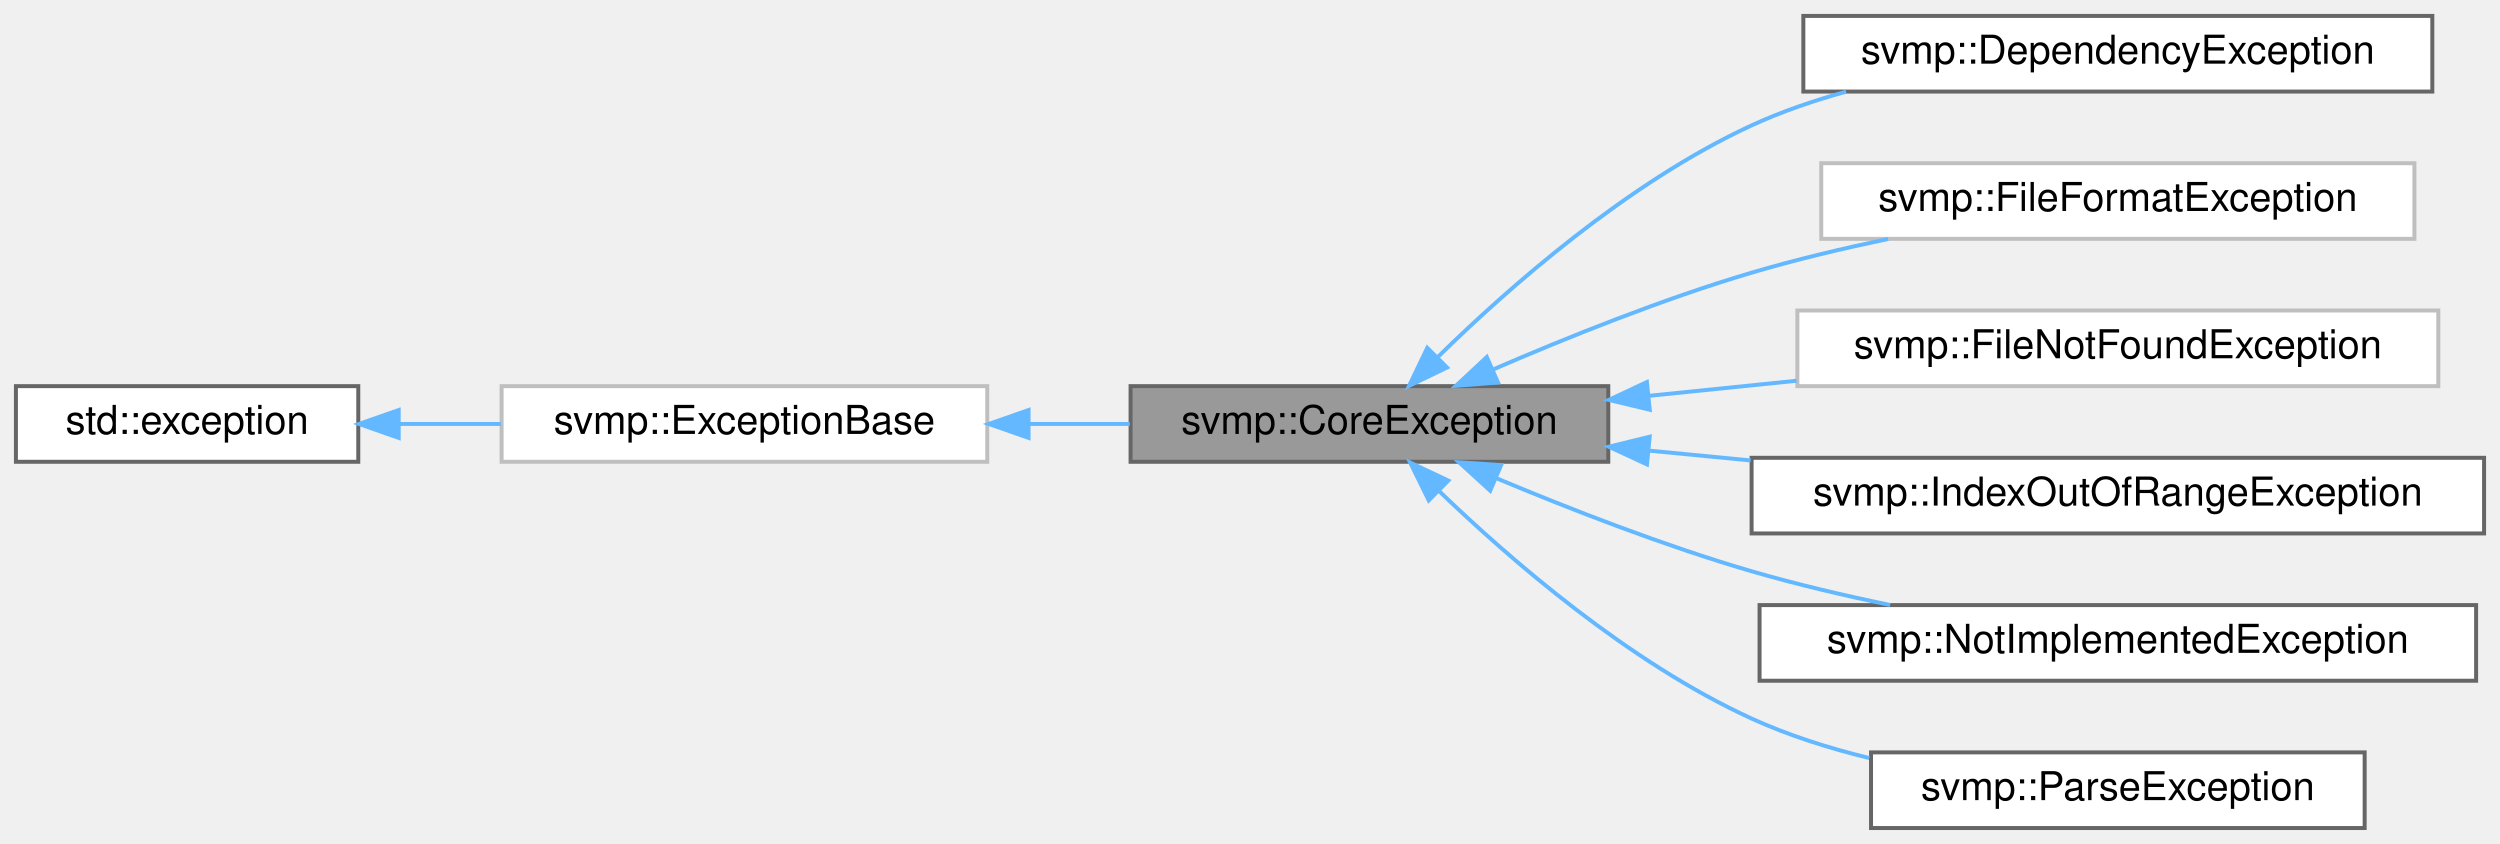
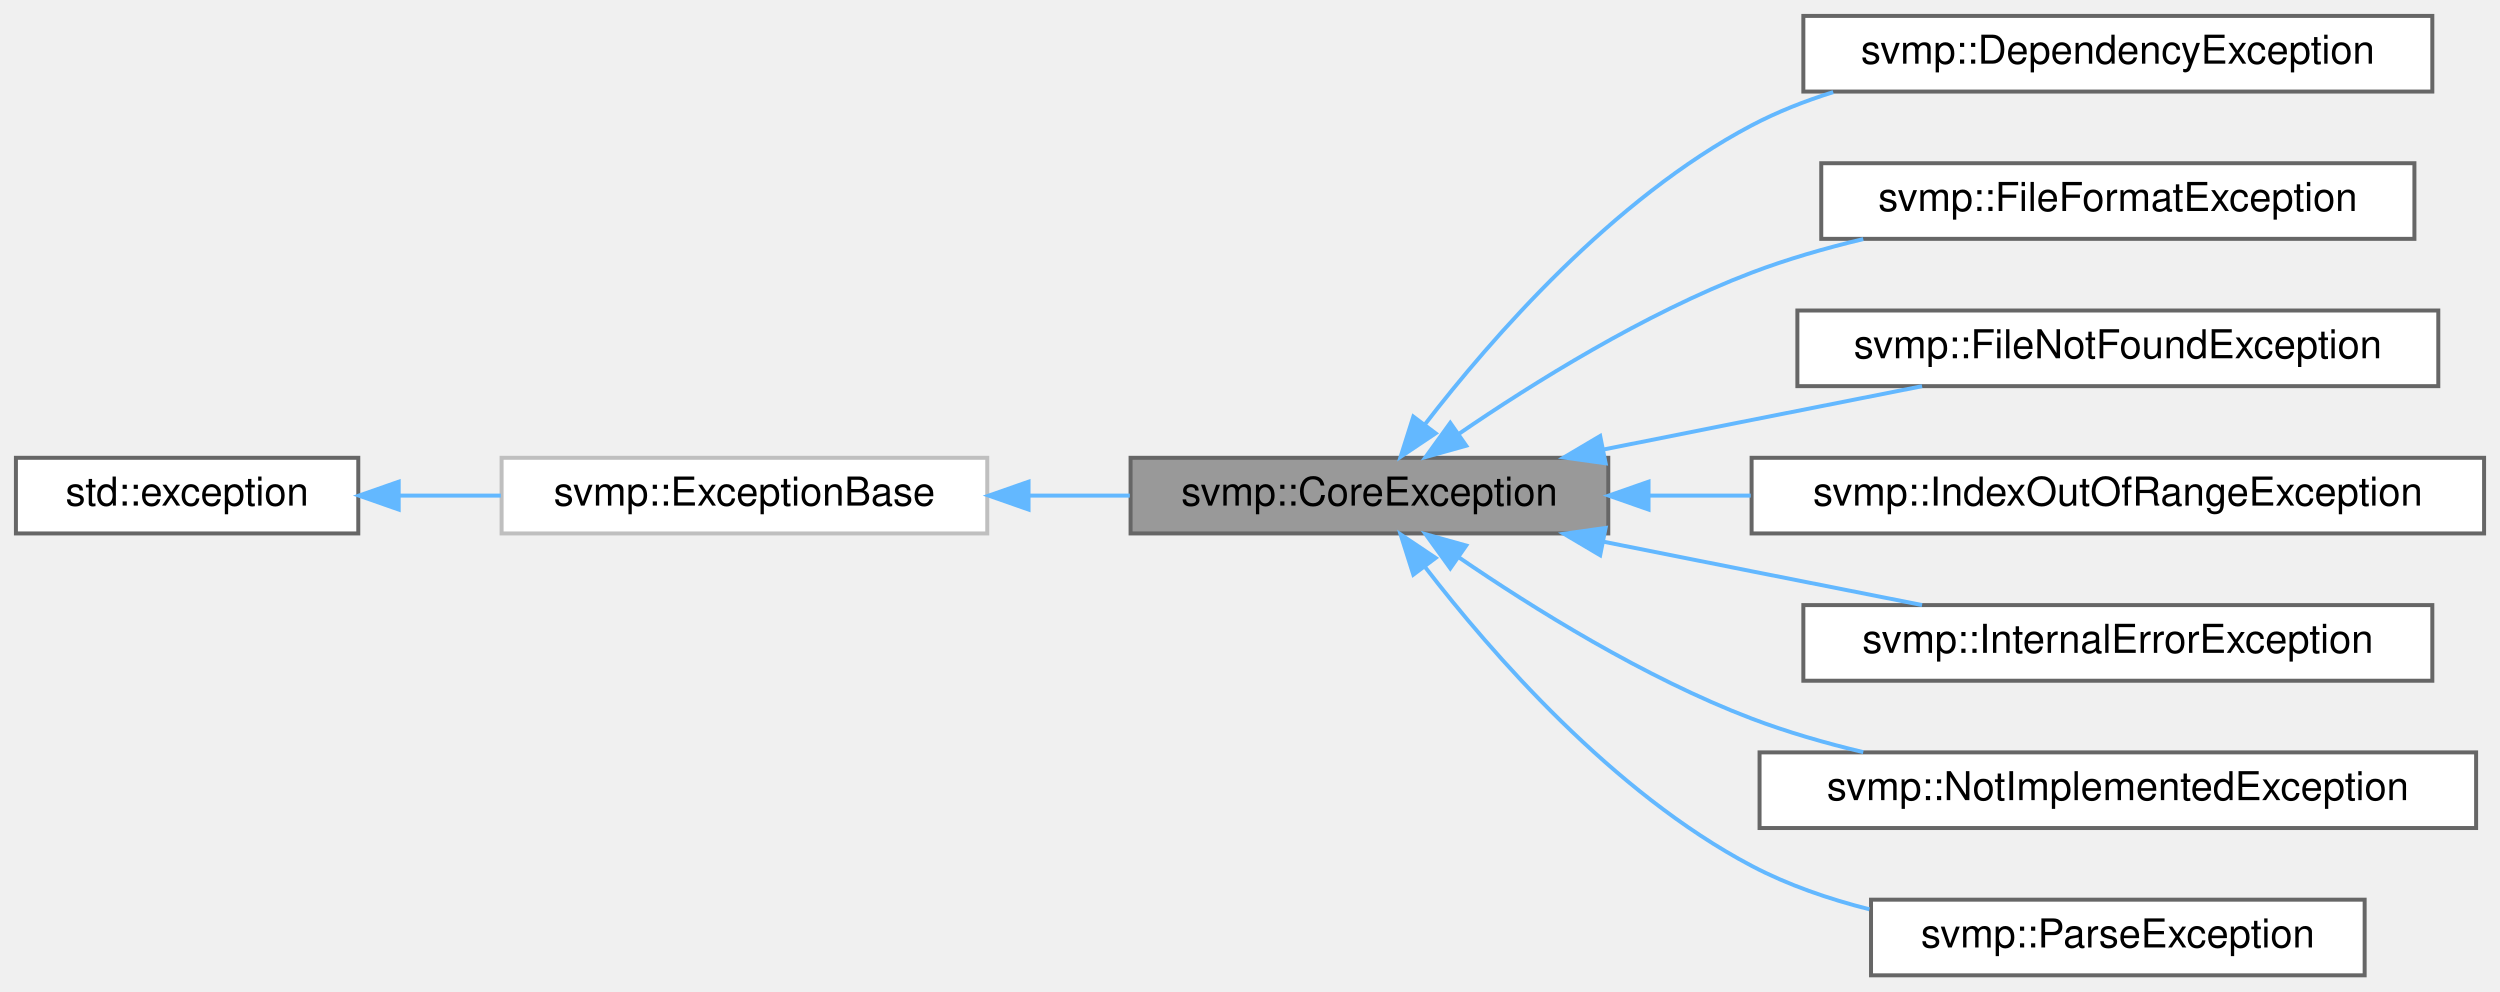
- <svg xmlns="http://www.w3.org/2000/svg" xmlns:xlink="http://www.w3.org/1999/xlink" width="628pt" height="212pt" viewBox="0.00 0.00 628.00 212.00">
-   <g id="graph0" class="graph" transform="scale(1 1) rotate(0) translate(4 208)">
+ <svg xmlns="http://www.w3.org/2000/svg" xmlns:xlink="http://www.w3.org/1999/xlink" width="628pt" height="249pt" viewBox="0.00 0.00 628.00 249.00">
+   <g id="graph0" class="graph" transform="scale(1 1) rotate(0) translate(4 245)">
    <g id="Node000001" class="node">
      <g id="a_Node000001">
        <a xlink:title=" ">
-           <polygon fill="#999999" stroke="#666666" points="400,-111 280,-111 280,-92 400,-92 400,-111" />
-           <text text-anchor="middle" x="340" y="-99" font-family="Helvetica,sans-Serif" font-size="10.00">svmp::CoreException</text>
+           <polygon fill="#999999" stroke="#666666" points="400,-130 280,-130 280,-111 400,-111 400,-130" />
+           <text text-anchor="middle" x="340" y="-118" font-family="Helvetica,sans-Serif" font-size="10.00">svmp::CoreException</text>
        </a>
      </g>
    </g>
    <g id="Node000004" class="node">
      <g id="a_Node000004">
        <a xlink:href="classsvmp_1_1_dependency_exception.html" target="_top" xlink:title="A required dependency is missing or failed to load.">
-           <polygon fill="white" stroke="#666666" points="607,-204 449,-204 449,-185 607,-185 607,-204" />
-           <text text-anchor="middle" x="528" y="-192" font-family="Helvetica,sans-Serif" font-size="10.00">svmp::DependencyException</text>
+           <polygon fill="white" stroke="#666666" points="607,-241 449,-241 449,-222 607,-222 607,-241" />
+           <text text-anchor="middle" x="528" y="-229" font-family="Helvetica,sans-Serif" font-size="10.00">svmp::DependencyException</text>
        </a>
      </g>
    </g>
    <g id="edge3_Node000001_Node000004" class="edge">
      <g id="a_edge3_Node000001_Node000004">
        <a xlink:title=" ">
-           <path fill="none" stroke="#63b8ff" d="M357.18,-118.32C374.87,-135.67 404.89,-162.16 436,-176.5 443.46,-179.94 451.56,-182.72 459.75,-184.97" />
-           <polygon fill="#63b8ff" stroke="#63b8ff" points="359.49,-115.68 349.95,-111.06 354.53,-120.62 359.49,-115.68" />
+           <path fill="none" stroke="#63b8ff" d="M354.03,-138.51C370.56,-159.94 401.16,-195.14 436,-213.5 442.41,-216.88 449.38,-219.63 456.51,-221.86" />
+           <polygon fill="#63b8ff" stroke="#63b8ff" points="356.63,-136.15 347.83,-130.25 351.03,-140.35 356.63,-136.15" />
        </a>
      </g>
    </g>
    <g id="Node000005" class="node">
      <g id="a_Node000005">
-         <a xlink:href="classsvmp_1_1_file_format_exception.html" target="_top" xlink:title=" ">
-           <polygon fill="white" stroke="#bfbfbf" points="602.5,-167 453.5,-167 453.5,-148 602.5,-148 602.5,-167" />
-           <text text-anchor="middle" x="528" y="-155" font-family="Helvetica,sans-Serif" font-size="10.00">svmp::FileFormatException</text>
+         <a xlink:href="classsvmp_1_1_file_format_exception.html" target="_top" xlink:title="An exception raised when a file cannot be parsed or has an invalid format.">
+           <polygon fill="white" stroke="#666666" points="602.5,-204 453.5,-204 453.5,-185 602.5,-185 602.5,-204" />
+           <text text-anchor="middle" x="528" y="-192" font-family="Helvetica,sans-Serif" font-size="10.00">svmp::FileFormatException</text>
        </a>
      </g>
    </g>
    <g id="edge4_Node000001_Node000005" class="edge">
      <g id="a_edge4_Node000001_Node000005">
        <a xlink:title=" ">
-           <path fill="none" stroke="#63b8ff" d="M371.07,-115.19C389.51,-123.17 413.77,-132.92 436,-139.5 446.96,-142.75 458.85,-145.58 470.29,-147.97" />
-           <polygon fill="#63b8ff" stroke="#63b8ff" points="372.3,-111.91 361.73,-111.09 369.48,-118.32 372.3,-111.91" />
+           <path fill="none" stroke="#63b8ff" d="M362.43,-135.99C381.01,-148.72 409.09,-166.25 436,-176.5 444.88,-179.88 454.5,-182.66 464.05,-184.94" />
+           <polygon fill="#63b8ff" stroke="#63b8ff" points="364.31,-133.04 354.11,-130.19 360.31,-138.78 364.31,-133.04" />
        </a>
      </g>
    </g>
    <g id="Node000006" class="node">
      <g id="a_Node000006">
-         <a xlink:href="classsvmp_1_1_file_not_found_exception.html" target="_top" xlink:title=" ">
-           <polygon fill="white" stroke="#bfbfbf" points="608.5,-130 447.5,-130 447.5,-111 608.5,-111 608.5,-130" />
-           <text text-anchor="middle" x="528" y="-118" font-family="Helvetica,sans-Serif" font-size="10.00">svmp::FileNotFoundException</text>
+         <a xlink:href="classsvmp_1_1_file_not_found_exception.html" target="_top" xlink:title="An exception raised when a file cannot be opened.">
+           <polygon fill="white" stroke="#666666" points="608.5,-167 447.5,-167 447.5,-148 608.5,-148 608.5,-167" />
+           <text text-anchor="middle" x="528" y="-155" font-family="Helvetica,sans-Serif" font-size="10.00">svmp::FileNotFoundException</text>
        </a>
      </g>
    </g>
    <g id="edge5_Node000001_Node000006" class="edge">
      <g id="a_edge5_Node000001_Node000006">
        <a xlink:title=" ">
-           <path fill="none" stroke="#63b8ff" d="M410.13,-108.56C422.24,-109.8 434.93,-111.1 447.3,-112.36" />
-           <polygon fill="#63b8ff" stroke="#63b8ff" points="410.41,-105.07 400.11,-107.54 409.7,-112.04 410.41,-105.07" />
+           <path fill="none" stroke="#63b8ff" d="M398.94,-132.11C411.18,-134.55 424.01,-137.12 436,-139.5 449.9,-142.26 465,-145.26 478.82,-147.99" />
+           <polygon fill="#63b8ff" stroke="#63b8ff" points="399.33,-128.62 388.84,-130.09 397.96,-135.48 399.33,-128.62" />
        </a>
      </g>
    </g>
    <g id="Node000007" class="node">
      <g id="a_Node000007">
        <a xlink:href="classsvmp_1_1_index_out_of_range_exception.html" target="_top" xlink:title="An index is outside its valid range.">
-           <polygon fill="white" stroke="#666666" points="620,-93 436,-93 436,-74 620,-74 620,-93" />
-           <text text-anchor="middle" x="528" y="-81" font-family="Helvetica,sans-Serif" font-size="10.00">svmp::IndexOutOfRangeException</text>
+           <polygon fill="white" stroke="#666666" points="620,-130 436,-130 436,-111 620,-111 620,-130" />
+           <text text-anchor="middle" x="528" y="-118" font-family="Helvetica,sans-Serif" font-size="10.00">svmp::IndexOutOfRangeException</text>
        </a>
      </g>
    </g>
    <g id="edge6_Node000001_Node000007" class="edge">
      <g id="a_edge6_Node000001_Node000007">
        <a xlink:title=" ">
-           <path fill="none" stroke="#63b8ff" d="M410.15,-94.81C418.52,-94 427.16,-93.16 435.78,-92.33" />
-           <polygon fill="#63b8ff" stroke="#63b8ff" points="409.72,-91.33 400.11,-95.78 410.4,-98.3 409.72,-91.33" />
+           <path fill="none" stroke="#63b8ff" d="M410.15,-120.5C418.52,-120.5 427.16,-120.5 435.78,-120.5" />
+           <polygon fill="#63b8ff" stroke="#63b8ff" points="410.11,-117 400.11,-120.5 410.11,-124 410.11,-117" />
        </a>
      </g>
    </g>
    <g id="Node000008" class="node">
      <g id="a_Node000008">
+         <a xlink:href="classsvmp_1_1_internal_error_exception.html" target="_top" xlink:title="Internal error exception.">
+           <polygon fill="white" stroke="#666666" points="607,-93 449,-93 449,-74 607,-74 607,-93" />
+           <text text-anchor="middle" x="528" y="-81" font-family="Helvetica,sans-Serif" font-size="10.00">svmp::InternalErrorException</text>
+         </a>
+       </g>
+     </g>
+     <g id="edge7_Node000001_Node000008" class="edge">
+       <g id="a_edge7_Node000001_Node000008">
+         <a xlink:title=" ">
+           <path fill="none" stroke="#63b8ff" d="M398.94,-108.89C411.18,-106.45 424.01,-103.88 436,-101.5 449.9,-98.74 465,-95.74 478.82,-93.01" />
+           <polygon fill="#63b8ff" stroke="#63b8ff" points="397.96,-105.52 388.84,-110.91 399.33,-112.38 397.96,-105.52" />
+         </a>
+       </g>
+     </g>
+     <g id="Node000009" class="node">
+       <g id="a_Node000009">
        <a xlink:href="classsvmp_1_1_not_implemented_exception.html" target="_top" xlink:title="A requested operation or feature is not implemented.">
          <polygon fill="white" stroke="#666666" points="618,-56 438,-56 438,-37 618,-37 618,-56" />
          <text text-anchor="middle" x="528" y="-44" font-family="Helvetica,sans-Serif" font-size="10.00">svmp::NotImplementedException</text>
        </a>
      </g>
    </g>
-     <g id="edge7_Node000001_Node000008" class="edge">
-       <g id="a_edge7_Node000001_Node000008">
+     <g id="edge8_Node000001_Node000009" class="edge">
+       <g id="a_edge8_Node000001_Node000009">
        <a xlink:title=" ">
-           <path fill="none" stroke="#63b8ff" d="M371.82,-87.9C390.18,-80.21 414.1,-70.88 436,-64.5 447.13,-61.26 459.2,-58.42 470.8,-56.01" />
-           <polygon fill="#63b8ff" stroke="#63b8ff" points="370.34,-84.73 362.51,-91.87 373.08,-91.17 370.34,-84.73" />
+           <path fill="none" stroke="#63b8ff" d="M362.43,-105.01C381.01,-92.28 409.09,-74.75 436,-64.5 444.88,-61.12 454.5,-58.34 464.05,-56.06" />
+           <polygon fill="#63b8ff" stroke="#63b8ff" points="360.31,-102.22 354.11,-110.81 364.31,-107.96 360.31,-102.22" />
        </a>
      </g>
    </g>
-     <g id="Node000009" class="node">
-       <g id="a_Node000009">
+     <g id="Node000010" class="node">
+       <g id="a_Node000010">
        <a xlink:href="classsvmp_1_1_parse_exception.html" target="_top" xlink:title="A parsing or input-format error.">
          <polygon fill="white" stroke="#666666" points="590,-19 466,-19 466,0 590,0 590,-19" />
          <text text-anchor="middle" x="528" y="-7" font-family="Helvetica,sans-Serif" font-size="10.00">svmp::ParseException</text>
        </a>
      </g>
    </g>
-     <g id="edge8_Node000001_Node000009" class="edge">
-       <g id="a_edge8_Node000001_Node000009">
+     <g id="edge9_Node000001_Node000010" class="edge">
+       <g id="a_edge9_Node000001_Node000010">
        <a xlink:title=" ">
-           <path fill="none" stroke="#63b8ff" d="M357.51,-84.64C375.27,-67.52 405.16,-41.59 436,-27.5 445.23,-23.28 455.43,-20.05 465.56,-17.58" />
-           <polygon fill="#63b8ff" stroke="#63b8ff" points="354.9,-82.3 350.23,-91.81 359.81,-87.28 354.9,-82.3" />
+           <path fill="none" stroke="#63b8ff" d="M354.03,-102.49C370.56,-81.06 401.16,-45.86 436,-27.5 445.12,-22.69 455.36,-19.17 465.61,-16.58" />
+           <polygon fill="#63b8ff" stroke="#63b8ff" points="351.03,-100.65 347.83,-110.75 356.63,-104.85 351.03,-100.65" />
        </a>
      </g>
    </g>
    <g id="Node000002" class="node">
      <g id="a_Node000002">
        <a xlink:href="classsvmp_1_1_exception_base.html" target="_top" xlink:title=" ">
-           <polygon fill="white" stroke="#bfbfbf" points="244,-111 122,-111 122,-92 244,-92 244,-111" />
-           <text text-anchor="middle" x="183" y="-99" font-family="Helvetica,sans-Serif" font-size="10.00">svmp::ExceptionBase</text>
+           <polygon fill="white" stroke="#bfbfbf" points="244,-130 122,-130 122,-111 244,-111 244,-130" />
+           <text text-anchor="middle" x="183" y="-118" font-family="Helvetica,sans-Serif" font-size="10.00">svmp::ExceptionBase</text>
        </a>
      </g>
    </g>
    <g id="edge1_Node000001_Node000002" class="edge">
      <g id="a_edge1_Node000001_Node000002">
        <a xlink:title=" ">
-           <path fill="none" stroke="#63b8ff" d="M254.58,-101.5C263.01,-101.5 271.56,-101.5 279.81,-101.5" />
-           <polygon fill="#63b8ff" stroke="#63b8ff" points="254.37,-98 244.37,-101.5 254.37,-105 254.37,-98" />
+           <path fill="none" stroke="#63b8ff" d="M254.58,-120.5C263.01,-120.5 271.56,-120.5 279.81,-120.5" />
+           <polygon fill="#63b8ff" stroke="#63b8ff" points="254.37,-117 244.37,-120.5 254.37,-124 254.37,-117" />
        </a>
      </g>
    </g>
    <g id="Node000003" class="node">
      <g id="a_Node000003">
        <a xlink:title=" ">
-           <polygon fill="white" stroke="#666666" points="86,-111 0,-111 0,-92 86,-92 86,-111" />
-           <text text-anchor="middle" x="43" y="-99" font-family="Helvetica,sans-Serif" font-size="10.00">std::exception</text>
+           <polygon fill="white" stroke="#666666" points="86,-130 0,-130 0,-111 86,-111 86,-130" />
+           <text text-anchor="middle" x="43" y="-118" font-family="Helvetica,sans-Serif" font-size="10.00">std::exception</text>
        </a>
      </g>
    </g>
    <g id="edge2_Node000002_Node000003" class="edge">
      <g id="a_edge2_Node000002_Node000003">
        <a xlink:title=" ">
-           <path fill="none" stroke="#63b8ff" d="M96.16,-101.5C104.54,-101.5 113.27,-101.5 121.82,-101.5" />
-           <polygon fill="#63b8ff" stroke="#63b8ff" points="96.15,-98 86.15,-101.5 96.15,-105 96.15,-98" />
+           <path fill="none" stroke="#63b8ff" d="M96.16,-120.5C104.54,-120.5 113.27,-120.5 121.82,-120.5" />
+           <polygon fill="#63b8ff" stroke="#63b8ff" points="96.15,-117 86.15,-120.5 96.15,-124 96.15,-117" />
        </a>
      </g>
    </g>
  </g>
</svg>
